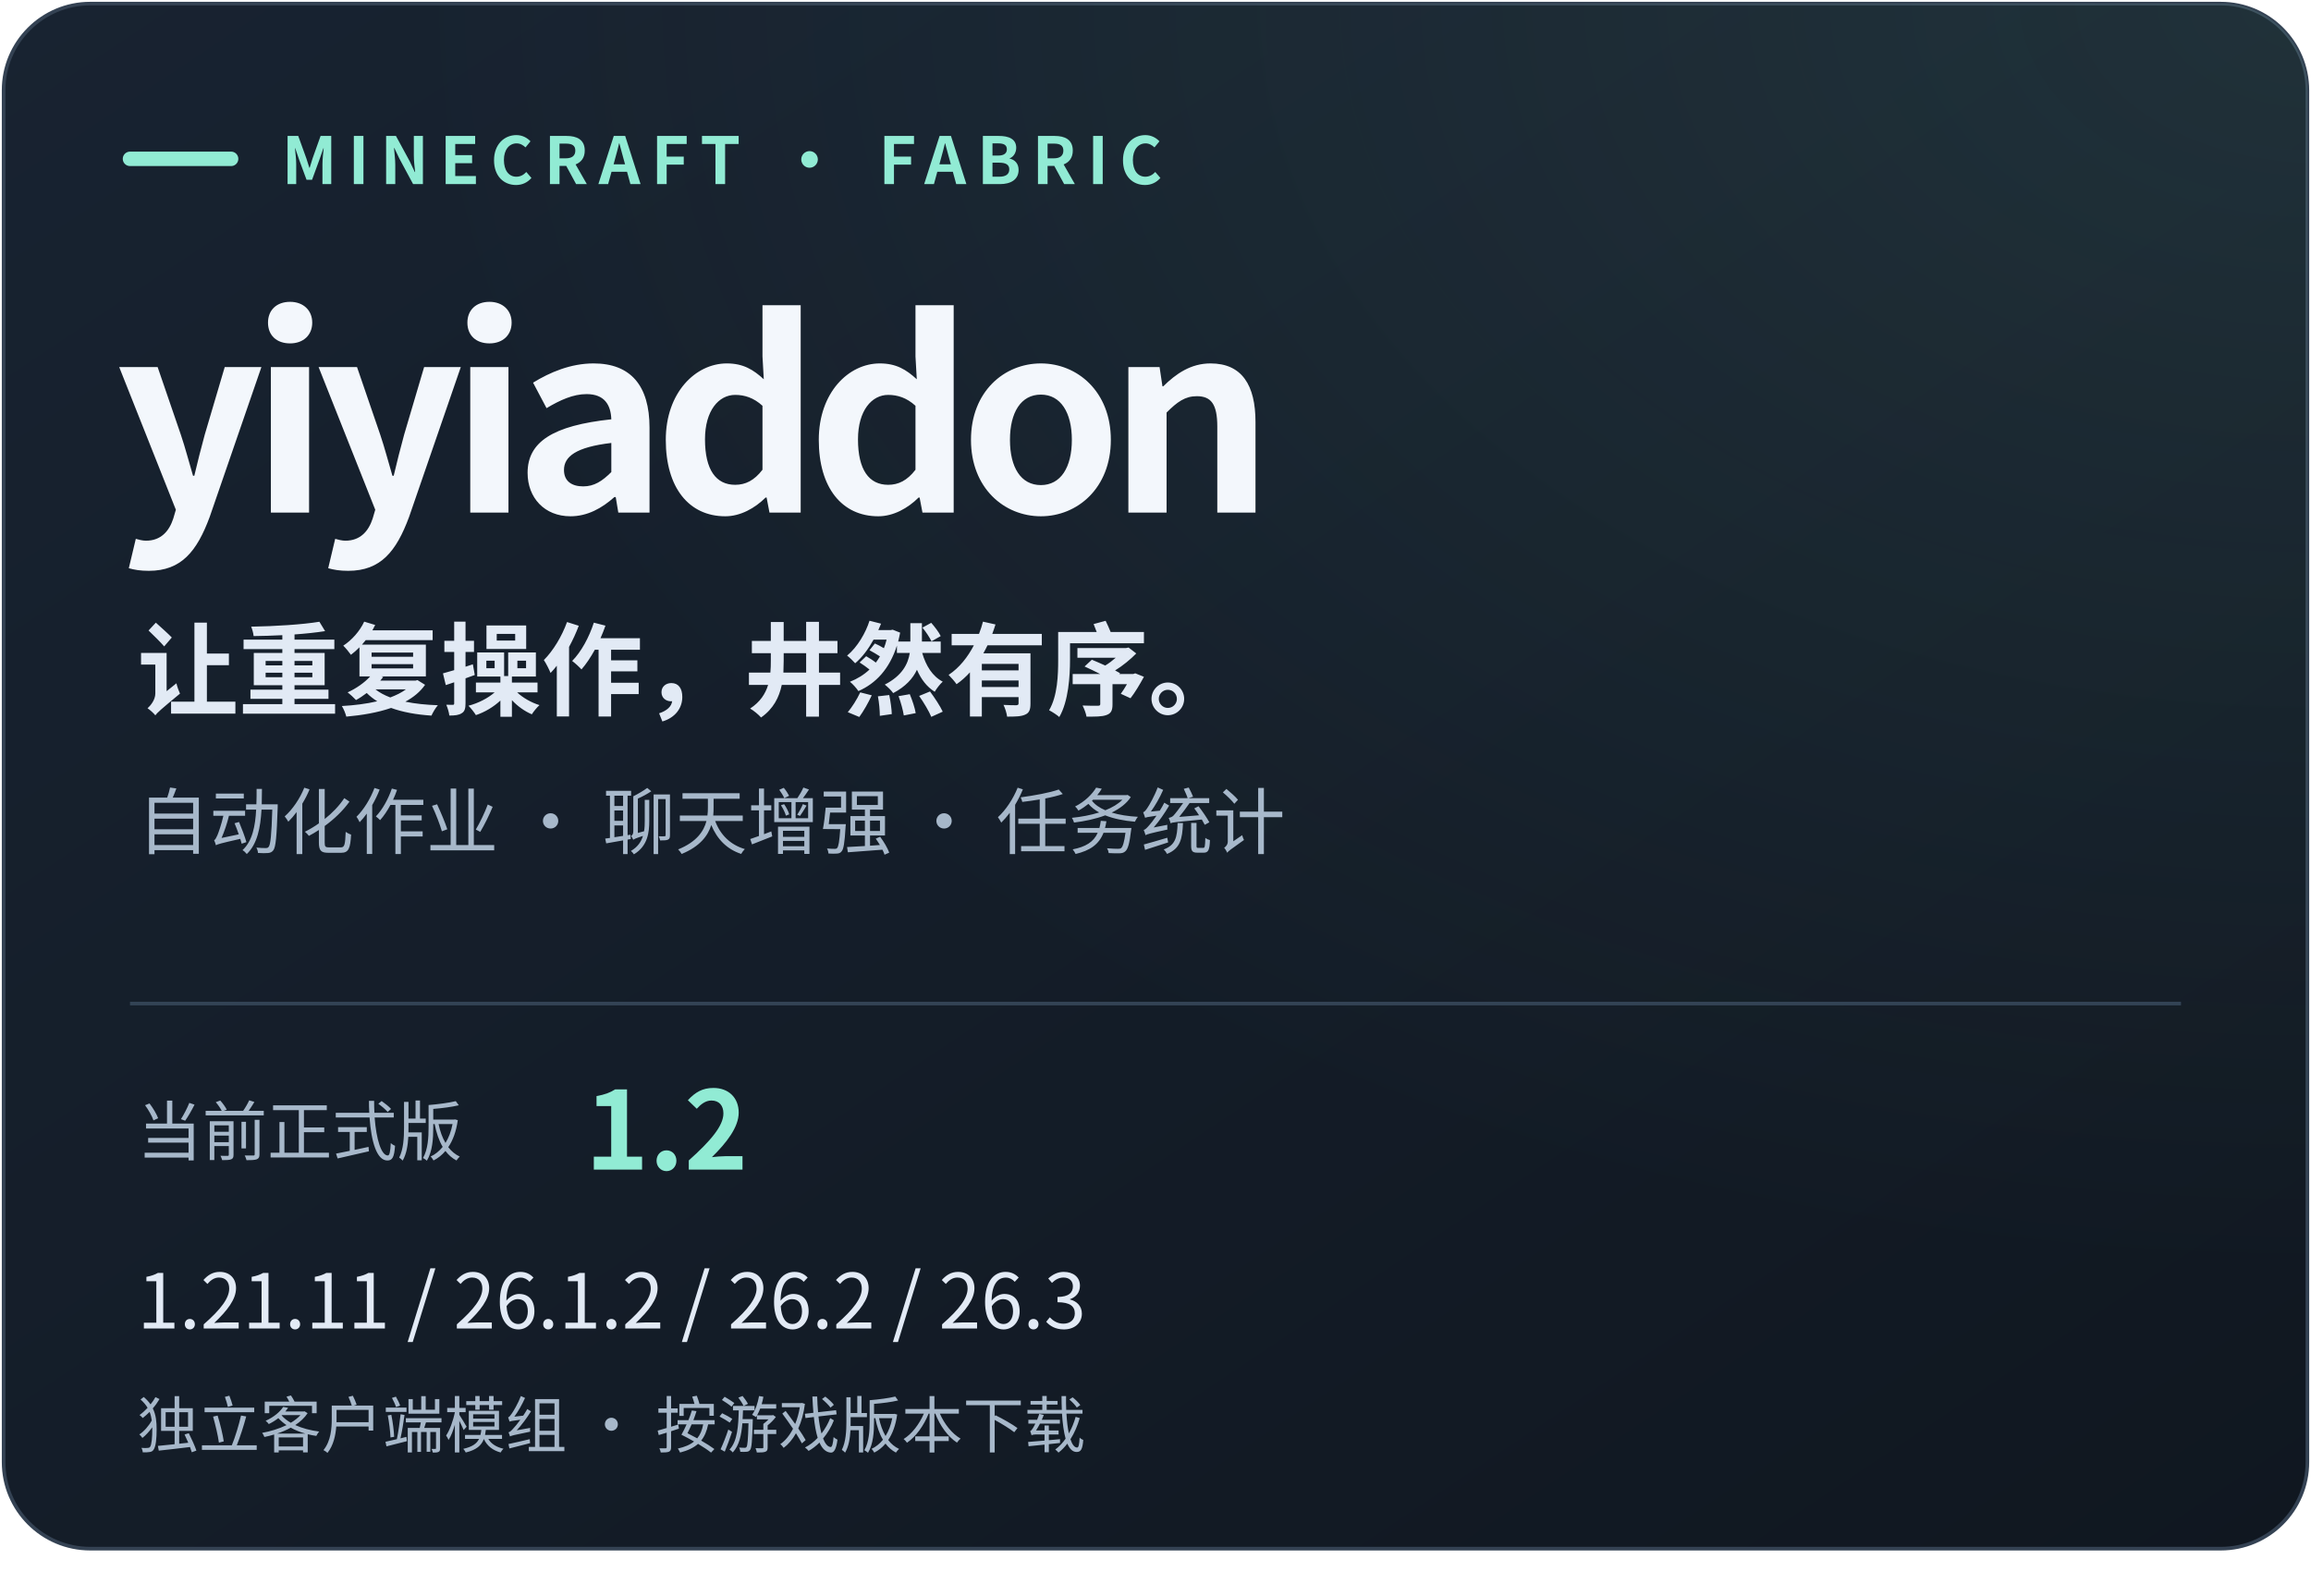
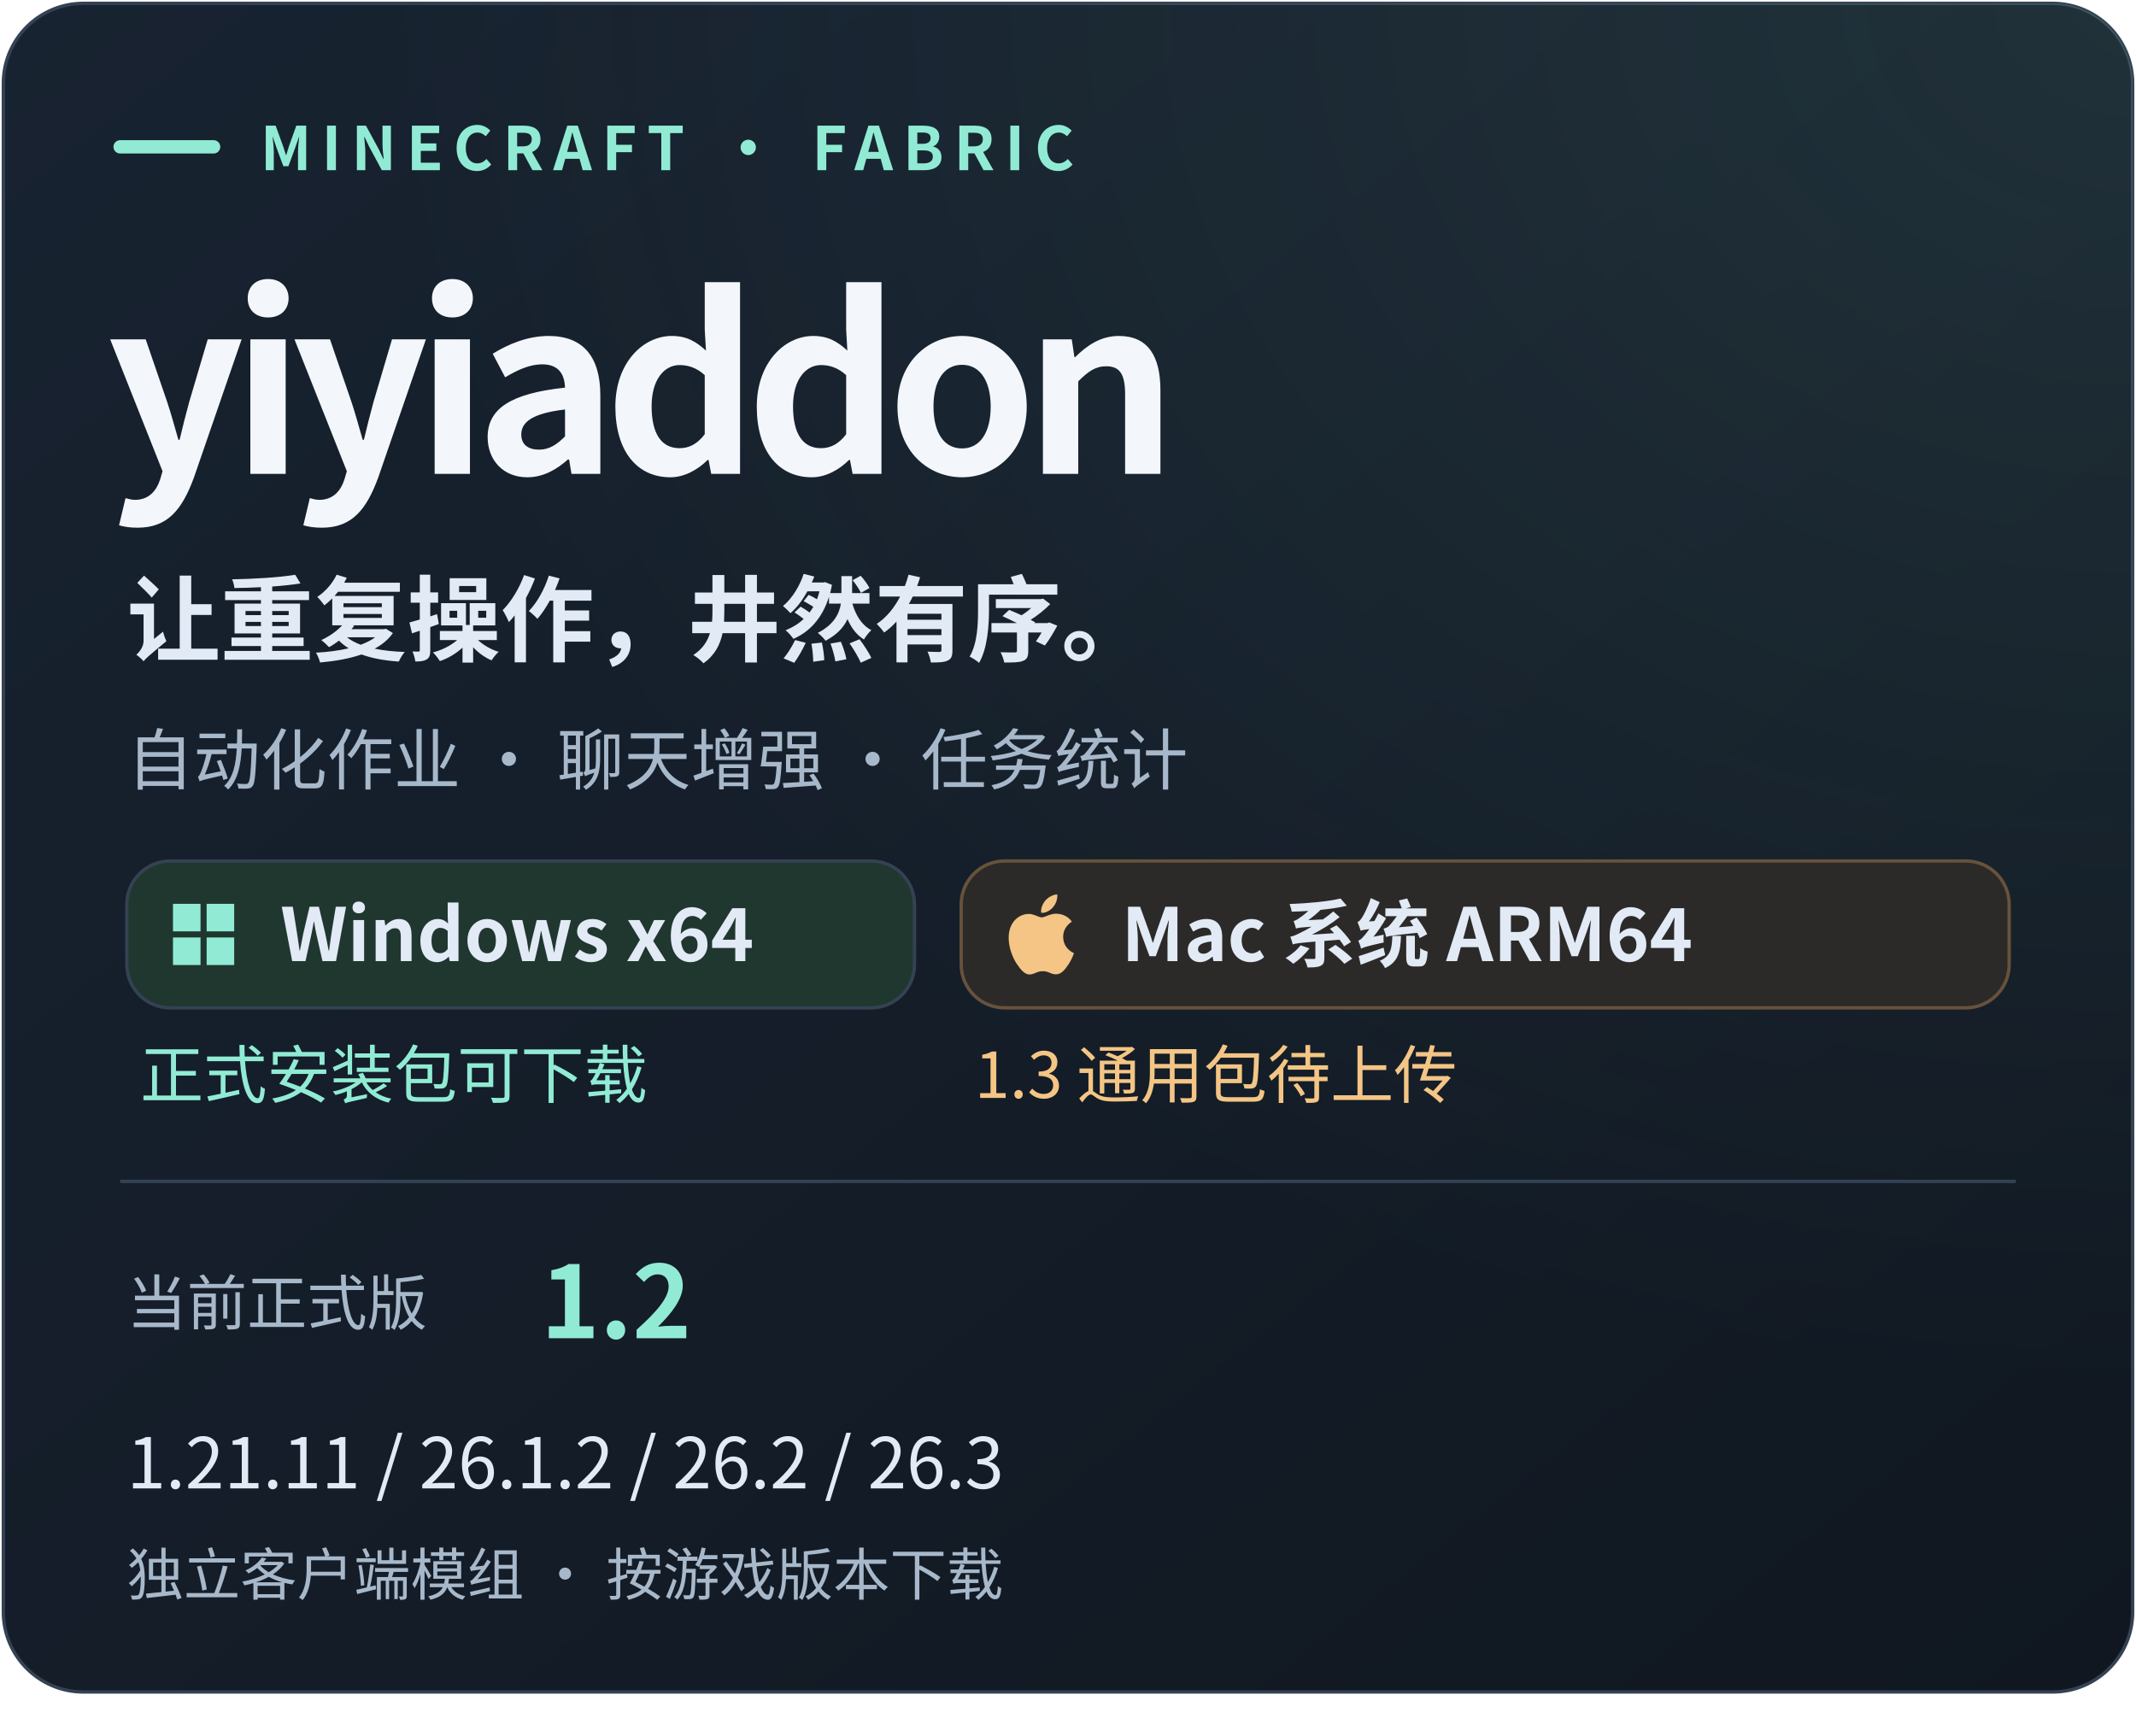
- <svg xmlns="http://www.w3.org/2000/svg" width="640" height="442" viewBox="0 0 640 442" role="img" aria-label="yiyiaddon 1.2 · 独立 Fabric 客户端模组 · Minecraft 1.21.11 / 26.1.2 / 26.2 / 26.3">
+ <svg xmlns="http://www.w3.org/2000/svg" width="640" height="520" viewBox="0 0 640 520" role="img" aria-label="yiyiaddon 1.2 · 独立 Fabric 客户端模组 · Minecraft 1.21.11 / 26.1.2 / 26.2 / 26.3 · Windows x64 正式版可下载；Mac 系统 ARM64 · 1.3 通用包待上传">
  <defs>
    <linearGradient id="bg" x1="0" y1="0" x2="1" y2="1">
      <stop stop-color="#182331" />
      <stop offset="1" stop-color="#101720" />
    </linearGradient>
    <radialGradient id="glow" cx="100%" cy="0%" r="110%">
      <stop stop-color="#91ebd4" stop-opacity=".10" />
      <stop offset=".75" stop-color="#91ebd4" stop-opacity="0" />
    </radialGradient>
    <clipPath id="round">
-       <rect x="1" y="1" width="638" height="428" rx="24" />
+       <rect x="1" y="1" width="638" height="506" rx="24" />
    </clipPath>
  </defs>
  <g font-family="Segoe UI, Microsoft YaHei, Noto Sans CJK SC, PingFang SC, Arial, sans-serif">
-     <rect x="1" y="1" width="638" height="428" rx="24" fill="url(#bg)" stroke="#344253" />
-     <rect x="1" y="1" width="638" height="428" rx="24" fill="url(#glow)" />
+     <rect x="1" y="1" width="638" height="506" rx="24" fill="url(#bg)" stroke="#344253" />
+     <rect x="1" y="1" width="638" height="506" rx="24" fill="url(#glow)" />
    <path d="M36 44h28" stroke="#91ebd4" stroke-width="4" stroke-linecap="round" />
    <text x="78" y="51" font-size="18" fill="#91ebd4" font-weight="600" letter-spacing="3">MINECRAFT · FABRIC</text>
    <text x="32" y="142" font-size="72" fill="#f3f7fc" font-weight="700" letter-spacing="-4">yiyiaddon</text>
    <text x="38" y="196" font-size="28" fill="#e2eaf5" font-weight="600">让重复操作，井然有序。</text>
    <text x="38" y="235" font-size="20" fill="#a7b8ca" font-weight="400">自动化作业 · 聊天增强 · 任务统计</text>
-     <path d="M36 278h568" stroke="#334355" />
-     <text x="38" y="320" font-size="18" fill="#a7b8ca" font-weight="400">当前正式版</text>
-     <text x="162" y="324" font-size="30" fill="#91ebd4" font-weight="650" id="release-version">1.2</text>
-     <text x="38" y="368" font-size="21" fill="#e2eaf5" font-weight="400" id="supported-games">1.21.11 / 26.1.2 / 26.2 / 26.3</text>
-     <text x="38" y="401" font-size="17" fill="#a7b8ca" font-weight="400">独立客户端模组 · 按游戏版本下载</text>
+     <g id="platform-badges">
+       <rect x="38" y="258" width="236" height="44" rx="13" fill="#20372f" stroke="#344253" />
+       <g transform="translate(50 269) scale(0.9166667)" fill="#91ebd4">
+         <path d="M2 2h9v9H2zm11 0h9v9h-9zM2 13h9v9H2zm11 0h9v9h-9z" />
+       </g>
+       <text x="84" y="288" font-size="22" font-weight="600" fill="#e2eaf5">Windows x64</text>
+       <rect x="288" y="258" width="314" height="44" rx="13" fill="#2b2a29" stroke="#67523b" />
+       <g transform="translate(300 268) scale(1)" fill="#f4c585">
+         <path d="M12.152 6.896c-.948 0-2.415-1.078-3.96-1.04-2.04.027-3.91 1.183-4.961 3.014-2.117 3.675-.546 9.103 1.519 12.09 1.013 1.454 2.208 3.09 3.792 3.039 1.52-.065 2.09-.987 3.935-.987 1.831 0 2.35.987 3.96.948 1.637-.026 2.676-1.48 3.676-2.948 1.156-1.688 1.636-3.325 1.662-3.415-.039-.013-3.182-1.221-3.22-4.857-.026-3.04 2.48-4.494 2.597-4.559-1.429-2.09-3.623-2.324-4.39-2.376-2-.156-3.675 1.09-4.61 1.09zM15.53 3.83c.843-1.012 1.4-2.427 1.245-3.83-1.207.052-2.662.805-3.532 1.818-.78.896-1.454 2.338-1.273 3.714 1.338.104 2.715-.688 3.559-1.701" />
+       </g>
+       <text x="336" y="288" font-size="22" font-weight="600" fill="#e2eaf5">Mac 系统 ARM64</text>
+       <text x="42" y="329" font-size="19" fill="#91ebd4">正式安装包可下载</text>
+       <text x="292" y="329" font-size="19" fill="#f4c585">1.3 通用包待上传</text>
+     </g>
+     <path d="M36 354h568" stroke="#334355" />
+     <text x="38" y="397" font-size="18" fill="#a7b8ca" font-weight="400">当前正式版</text>
+     <text x="162" y="401" font-size="30" fill="#91ebd4" font-weight="650" id="release-version">1.2</text>
+     <text x="38" y="446" font-size="21" fill="#e2eaf5" font-weight="400" id="supported-games">1.21.11 / 26.1.2 / 26.2 / 26.3</text>
+     <text x="38" y="478" font-size="17" fill="#a7b8ca" font-weight="400">独立客户端模组 · 按游戏版本下载</text>
  </g>
</svg>
